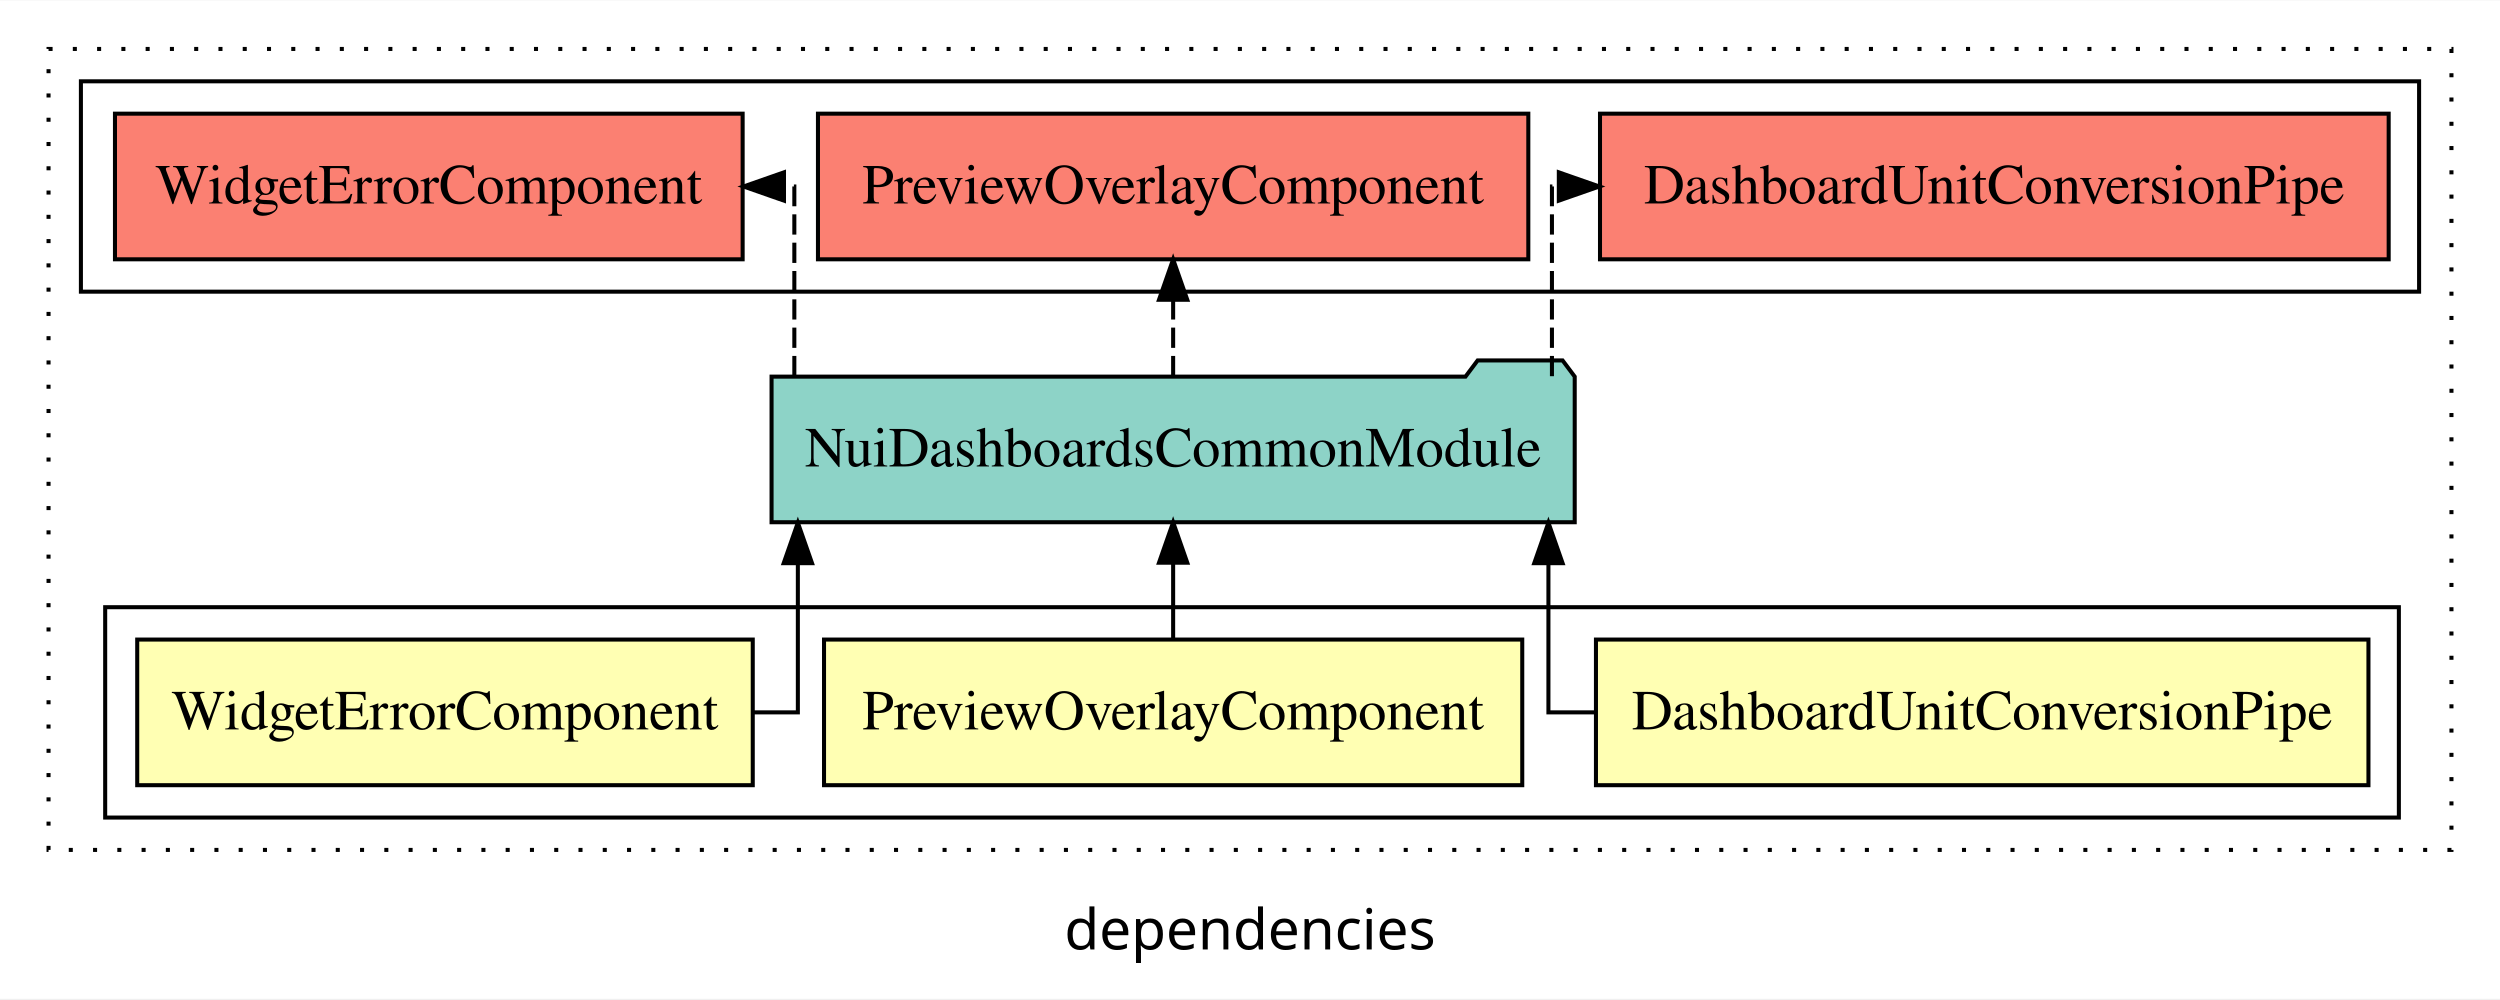
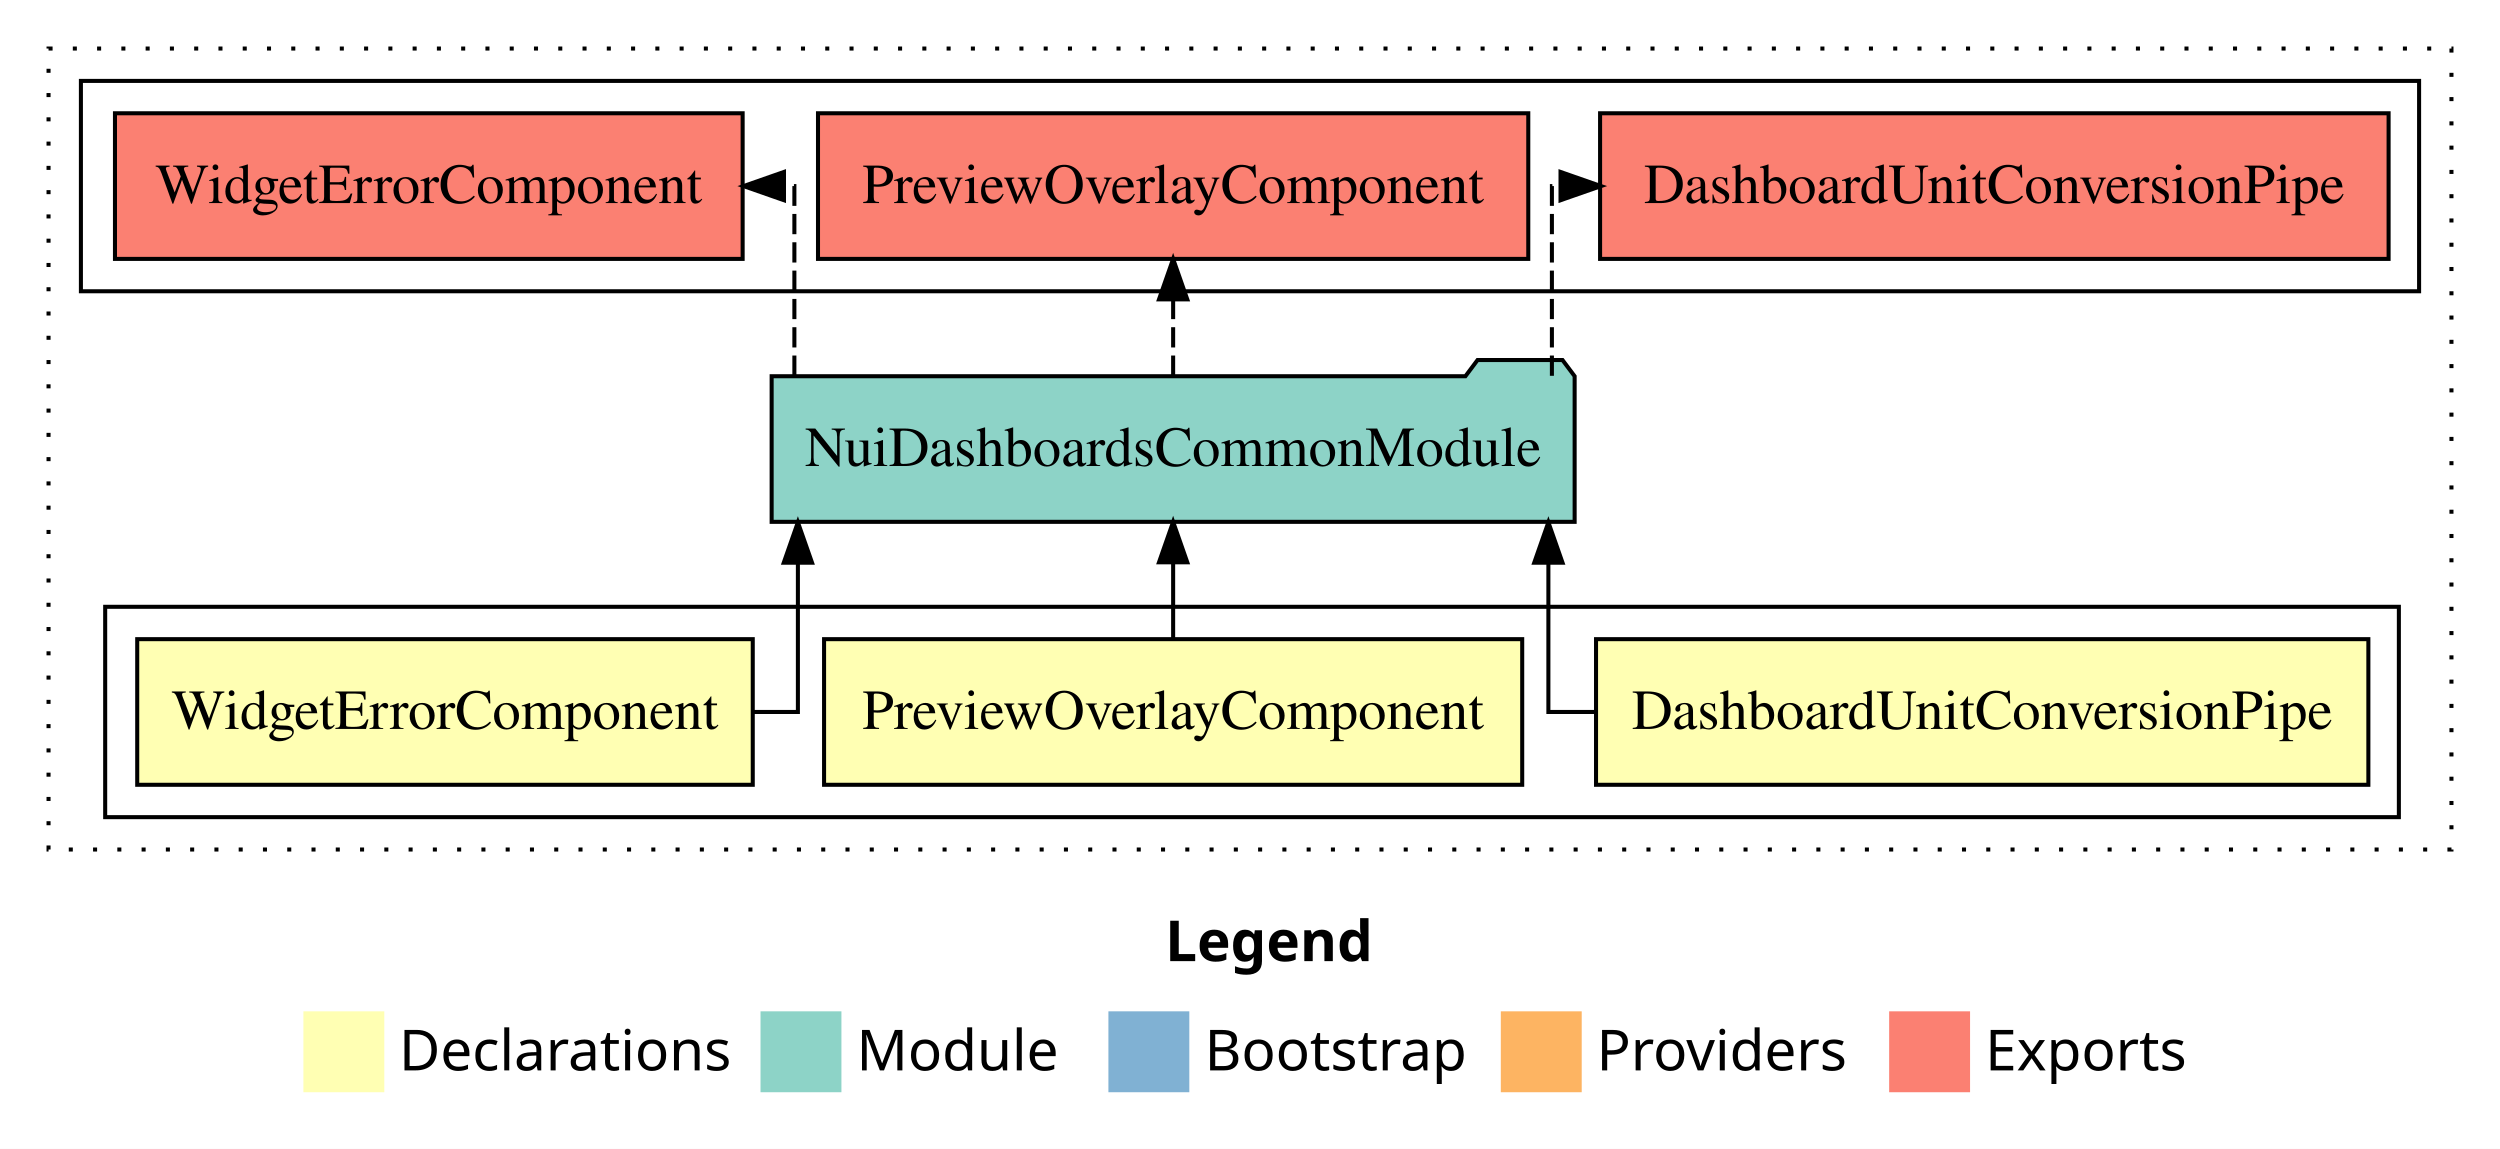
- <svg xmlns="http://www.w3.org/2000/svg" width="618pt" height="247pt" viewBox="0.00 0.00 618.00 246.80">
-   <g id="graph0" class="graph" transform="scale(1 1) rotate(0) translate(4 242.8)">
-     <polygon fill="white" stroke="transparent" points="-4,4 -4,-242.8 614,-242.8 614,4 -4,4" />
-     <text text-anchor="middle" x="305" y="-8.2" font-family="sans-serif" font-size="14.00">dependencies</text>
+ <svg xmlns="http://www.w3.org/2000/svg" width="618pt" height="284pt" viewBox="0.00 0.00 618.00 284.00">
+   <g id="graph0" class="graph" transform="scale(1 1) rotate(0) translate(4 280)">
+     <polygon fill="white" stroke="transparent" points="-4,4 -4,-280 614,-280 614,4 -4,4" />
+     <text text-anchor="start" x="284.01" y="-42.4" font-family="Times-12" font-weight="bold" font-size="14.00">Legend</text>
+     <polygon fill="#ffffb3" stroke="transparent" points="71,-10 71,-30 91,-30 91,-10 71,-10" />
+     <text text-anchor="start" x="94.63" y="-15.4" font-family="Times-12" font-size="14.00">  Declarations</text>
+     <polygon fill="#8dd3c7" stroke="transparent" points="184,-10 184,-30 204,-30 204,-10 184,-10" />
+     <text text-anchor="start" x="207.73" y="-15.4" font-family="Times-12" font-size="14.00">  Module</text>
+     <polygon fill="#80b1d3" stroke="transparent" points="270,-10 270,-30 290,-30 290,-10 270,-10" />
+     <text text-anchor="start" x="293.78" y="-15.4" font-family="Times-12" font-size="14.00">  Bootstrap</text>
+     <polygon fill="#fdb462" stroke="transparent" points="367,-10 367,-30 387,-30 387,-10 367,-10" />
+     <text text-anchor="start" x="390.67" y="-15.4" font-family="Times-12" font-size="14.00">  Providers</text>
+     <polygon fill="#fb8072" stroke="transparent" points="463,-10 463,-30 483,-30 483,-10 463,-10" />
+     <text text-anchor="start" x="486.73" y="-15.4" font-family="Times-12" font-size="14.00">  Exports</text>
    <g id="clust1" class="cluster">
-       <polygon fill="none" stroke="black" stroke-dasharray="1,5" points="8,-32.8 8,-230.8 602,-230.8 602,-32.8 8,-32.8" />
+       <polygon fill="none" stroke="black" stroke-dasharray="1,5" points="8,-70 8,-268 602,-268 602,-70 8,-70" />
    </g>
    <g id="clust2" class="cluster">
-       <polygon fill="none" stroke="black" points="22,-40.8 22,-92.8 589,-92.8 589,-40.8 22,-40.8" />
+       <polygon fill="none" stroke="black" points="22,-78 22,-130 589,-130 589,-78 22,-78" />
    </g>
    <g id="clust7" class="cluster">
-       <polygon fill="none" stroke="black" points="16,-170.8 16,-222.8 594,-222.8 594,-170.8 16,-170.8" />
+       <polygon fill="none" stroke="black" points="16,-208 16,-260 594,-260 594,-208 16,-208" />
    </g>
    <g id="node1" class="node">
-       <polygon fill="#ffffb3" stroke="black" points="581.48,-84.8 390.52,-84.8 390.52,-48.8 581.48,-48.8 581.48,-84.8" />
-       <text text-anchor="middle" x="486" y="-62.6" font-family="Times,serif" font-size="14.00">DashboardUnitConversionPipe</text>
+       <polygon fill="#ffffb3" stroke="black" points="581.46,-122 390.54,-122 390.54,-86 581.46,-86 581.46,-122" />
+       <text text-anchor="middle" x="486" y="-99.8" font-family="Times,serif" font-size="14.00">DashboardUnitConversionPipe</text>
    </g>
    <g id="node4" class="node">
-       <polygon fill="#8dd3c7" stroke="black" points="385.27,-149.8 382.27,-153.8 361.27,-153.8 358.27,-149.8 186.73,-149.8 186.73,-113.8 385.27,-113.8 385.27,-149.8" />
-       <text text-anchor="middle" x="286" y="-127.6" font-family="Times,serif" font-size="14.00">NuiDashboardsCommonModule</text>
+       <polygon fill="#8dd3c7" stroke="black" points="385.25,-187 382.25,-191 361.25,-191 358.25,-187 186.75,-187 186.75,-151 385.25,-151 385.25,-187" />
+       <text text-anchor="middle" x="286" y="-164.8" font-family="Times,serif" font-size="14.00">NuiDashboardsCommonModule</text>
    </g>
    <g id="edge1" class="edge">
-       <path fill="none" stroke="black" d="M390.24,-66.8C383.19,-66.8 378.77,-66.8 378.77,-66.8 378.77,-66.8 378.77,-103.69 378.77,-103.69" />
-       <polygon fill="black" stroke="black" points="375.27,-103.69 378.77,-113.69 382.27,-103.69 375.27,-103.69" />
+       <path fill="none" stroke="black" d="M390.24,-104C383.18,-104 378.76,-104 378.76,-104 378.76,-104 378.76,-140.89 378.76,-140.89" />
+       <polygon fill="black" stroke="black" points="375.26,-140.89 378.76,-150.89 382.26,-140.89 375.26,-140.89" />
    </g>
    <g id="node2" class="node">
-       <polygon fill="#ffffb3" stroke="black" points="372.3,-84.8 199.7,-84.8 199.7,-48.8 372.3,-48.8 372.3,-84.8" />
-       <text text-anchor="middle" x="286" y="-62.6" font-family="Times,serif" font-size="14.00">PreviewOverlayComponent</text>
+       <polygon fill="#ffffb3" stroke="black" points="372.29,-122 199.71,-122 199.71,-86 372.29,-86 372.29,-122" />
+       <text text-anchor="middle" x="286" y="-99.8" font-family="Times,serif" font-size="14.00">PreviewOverlayComponent</text>
    </g>
    <g id="edge2" class="edge">
-       <path fill="none" stroke="black" d="M286,-84.91C286,-84.91 286,-103.79 286,-103.79" />
-       <polygon fill="black" stroke="black" points="282.5,-103.79 286,-113.79 289.5,-103.79 282.5,-103.79" />
+       <path fill="none" stroke="black" d="M286,-122.11C286,-122.11 286,-140.99 286,-140.99" />
+       <polygon fill="black" stroke="black" points="282.5,-140.99 286,-150.99 289.5,-140.99 282.5,-140.99" />
    </g>
    <g id="node3" class="node">
-       <polygon fill="#ffffb3" stroke="black" points="182.08,-84.8 29.92,-84.8 29.92,-48.8 182.08,-48.8 182.08,-84.8" />
-       <text text-anchor="middle" x="106" y="-62.6" font-family="Times,serif" font-size="14.00">WidgetErrorComponent</text>
+       <polygon fill="#ffffb3" stroke="black" points="182.08,-122 29.92,-122 29.92,-86 182.08,-86 182.08,-122" />
+       <text text-anchor="middle" x="106" y="-99.8" font-family="Times,serif" font-size="14.00">WidgetErrorComponent</text>
    </g>
    <g id="edge3" class="edge">
-       <path fill="none" stroke="black" d="M182.19,-66.8C188.91,-66.8 193.23,-66.8 193.23,-66.8 193.23,-66.8 193.23,-103.69 193.23,-103.69" />
-       <polygon fill="black" stroke="black" points="189.73,-103.69 193.23,-113.69 196.73,-103.69 189.73,-103.69" />
+       <path fill="none" stroke="black" d="M182.19,-104C188.92,-104 193.24,-104 193.24,-104 193.24,-104 193.24,-140.89 193.24,-140.89" />
+       <polygon fill="black" stroke="black" points="189.74,-140.89 193.24,-150.89 196.74,-140.89 189.74,-140.89" />
    </g>
    <g id="node5" class="node">
-       <polygon fill="#fb8072" stroke="black" points="586.48,-214.8 391.52,-214.8 391.52,-178.8 586.48,-178.8 586.48,-214.8" />
-       <text text-anchor="middle" x="489" y="-192.6" font-family="Times,serif" font-size="14.00">DashboardUnitConversionPipe </text>
+       <polygon fill="#fb8072" stroke="black" points="586.46,-252 391.54,-252 391.54,-216 586.46,-216 586.46,-252" />
+       <text text-anchor="middle" x="489" y="-229.8" font-family="Times,serif" font-size="14.00">DashboardUnitConversionPipe </text>
    </g>
    <g id="edge4" class="edge">
-       <path fill="none" stroke="black" stroke-dasharray="5,2" d="M379.64,-149.91C379.64,-169.14 379.64,-196.8 379.64,-196.8 379.64,-196.8 381.34,-196.8 381.34,-196.8" />
-       <polygon fill="black" stroke="black" points="381.34,-200.3 391.34,-196.8 381.34,-193.3 381.34,-200.3" />
+       <path fill="none" stroke="black" stroke-dasharray="5,2" d="M379.63,-187.11C379.63,-206.34 379.63,-234 379.63,-234 379.63,-234 381.76,-234 381.76,-234" />
+       <polygon fill="black" stroke="black" points="381.76,-237.5 391.76,-234 381.76,-230.5 381.76,-237.5" />
    </g>
    <g id="node6" class="node">
-       <polygon fill="#fb8072" stroke="black" points="373.8,-214.8 198.2,-214.8 198.2,-178.8 373.8,-178.8 373.8,-214.8" />
-       <text text-anchor="middle" x="286" y="-192.6" font-family="Times,serif" font-size="14.00">PreviewOverlayComponent </text>
+       <polygon fill="#fb8072" stroke="black" points="373.79,-252 198.21,-252 198.21,-216 373.79,-216 373.79,-252" />
+       <text text-anchor="middle" x="286" y="-229.8" font-family="Times,serif" font-size="14.00">PreviewOverlayComponent </text>
    </g>
    <g id="edge5" class="edge">
-       <path fill="none" stroke="black" stroke-dasharray="5,2" d="M286,-149.91C286,-149.91 286,-168.79 286,-168.79" />
-       <polygon fill="black" stroke="black" points="282.5,-168.79 286,-178.79 289.5,-168.79 282.5,-168.79" />
+       <path fill="none" stroke="black" stroke-dasharray="5,2" d="M286,-187.11C286,-187.11 286,-205.99 286,-205.99" />
+       <polygon fill="black" stroke="black" points="282.5,-205.99 286,-215.99 289.5,-205.99 282.5,-205.99" />
    </g>
    <g id="node7" class="node">
-       <polygon fill="#fb8072" stroke="black" points="179.58,-214.8 24.42,-214.8 24.42,-178.8 179.58,-178.8 179.58,-214.8" />
-       <text text-anchor="middle" x="102" y="-192.6" font-family="Times,serif" font-size="14.00">WidgetErrorComponent </text>
+       <polygon fill="#fb8072" stroke="black" points="179.58,-252 24.42,-252 24.42,-216 179.58,-216 179.58,-252" />
+       <text text-anchor="middle" x="102" y="-229.8" font-family="Times,serif" font-size="14.00">WidgetErrorComponent </text>
    </g>
    <g id="edge6" class="edge">
-       <path fill="none" stroke="black" stroke-dasharray="5,2" d="M192.36,-149.91C192.36,-169.14 192.36,-196.8 192.36,-196.8 192.36,-196.8 189.8,-196.8 189.8,-196.8" />
-       <polygon fill="black" stroke="black" points="189.8,-193.3 179.8,-196.8 189.8,-200.3 189.8,-193.3" />
+       <path fill="none" stroke="black" stroke-dasharray="5,2" d="M192.37,-187.11C192.37,-206.34 192.37,-234 192.37,-234 192.37,-234 189.8,-234 189.8,-234" />
+       <polygon fill="black" stroke="black" points="189.8,-230.5 179.8,-234 189.8,-237.5 189.8,-230.5" />
    </g>
  </g>
</svg>
